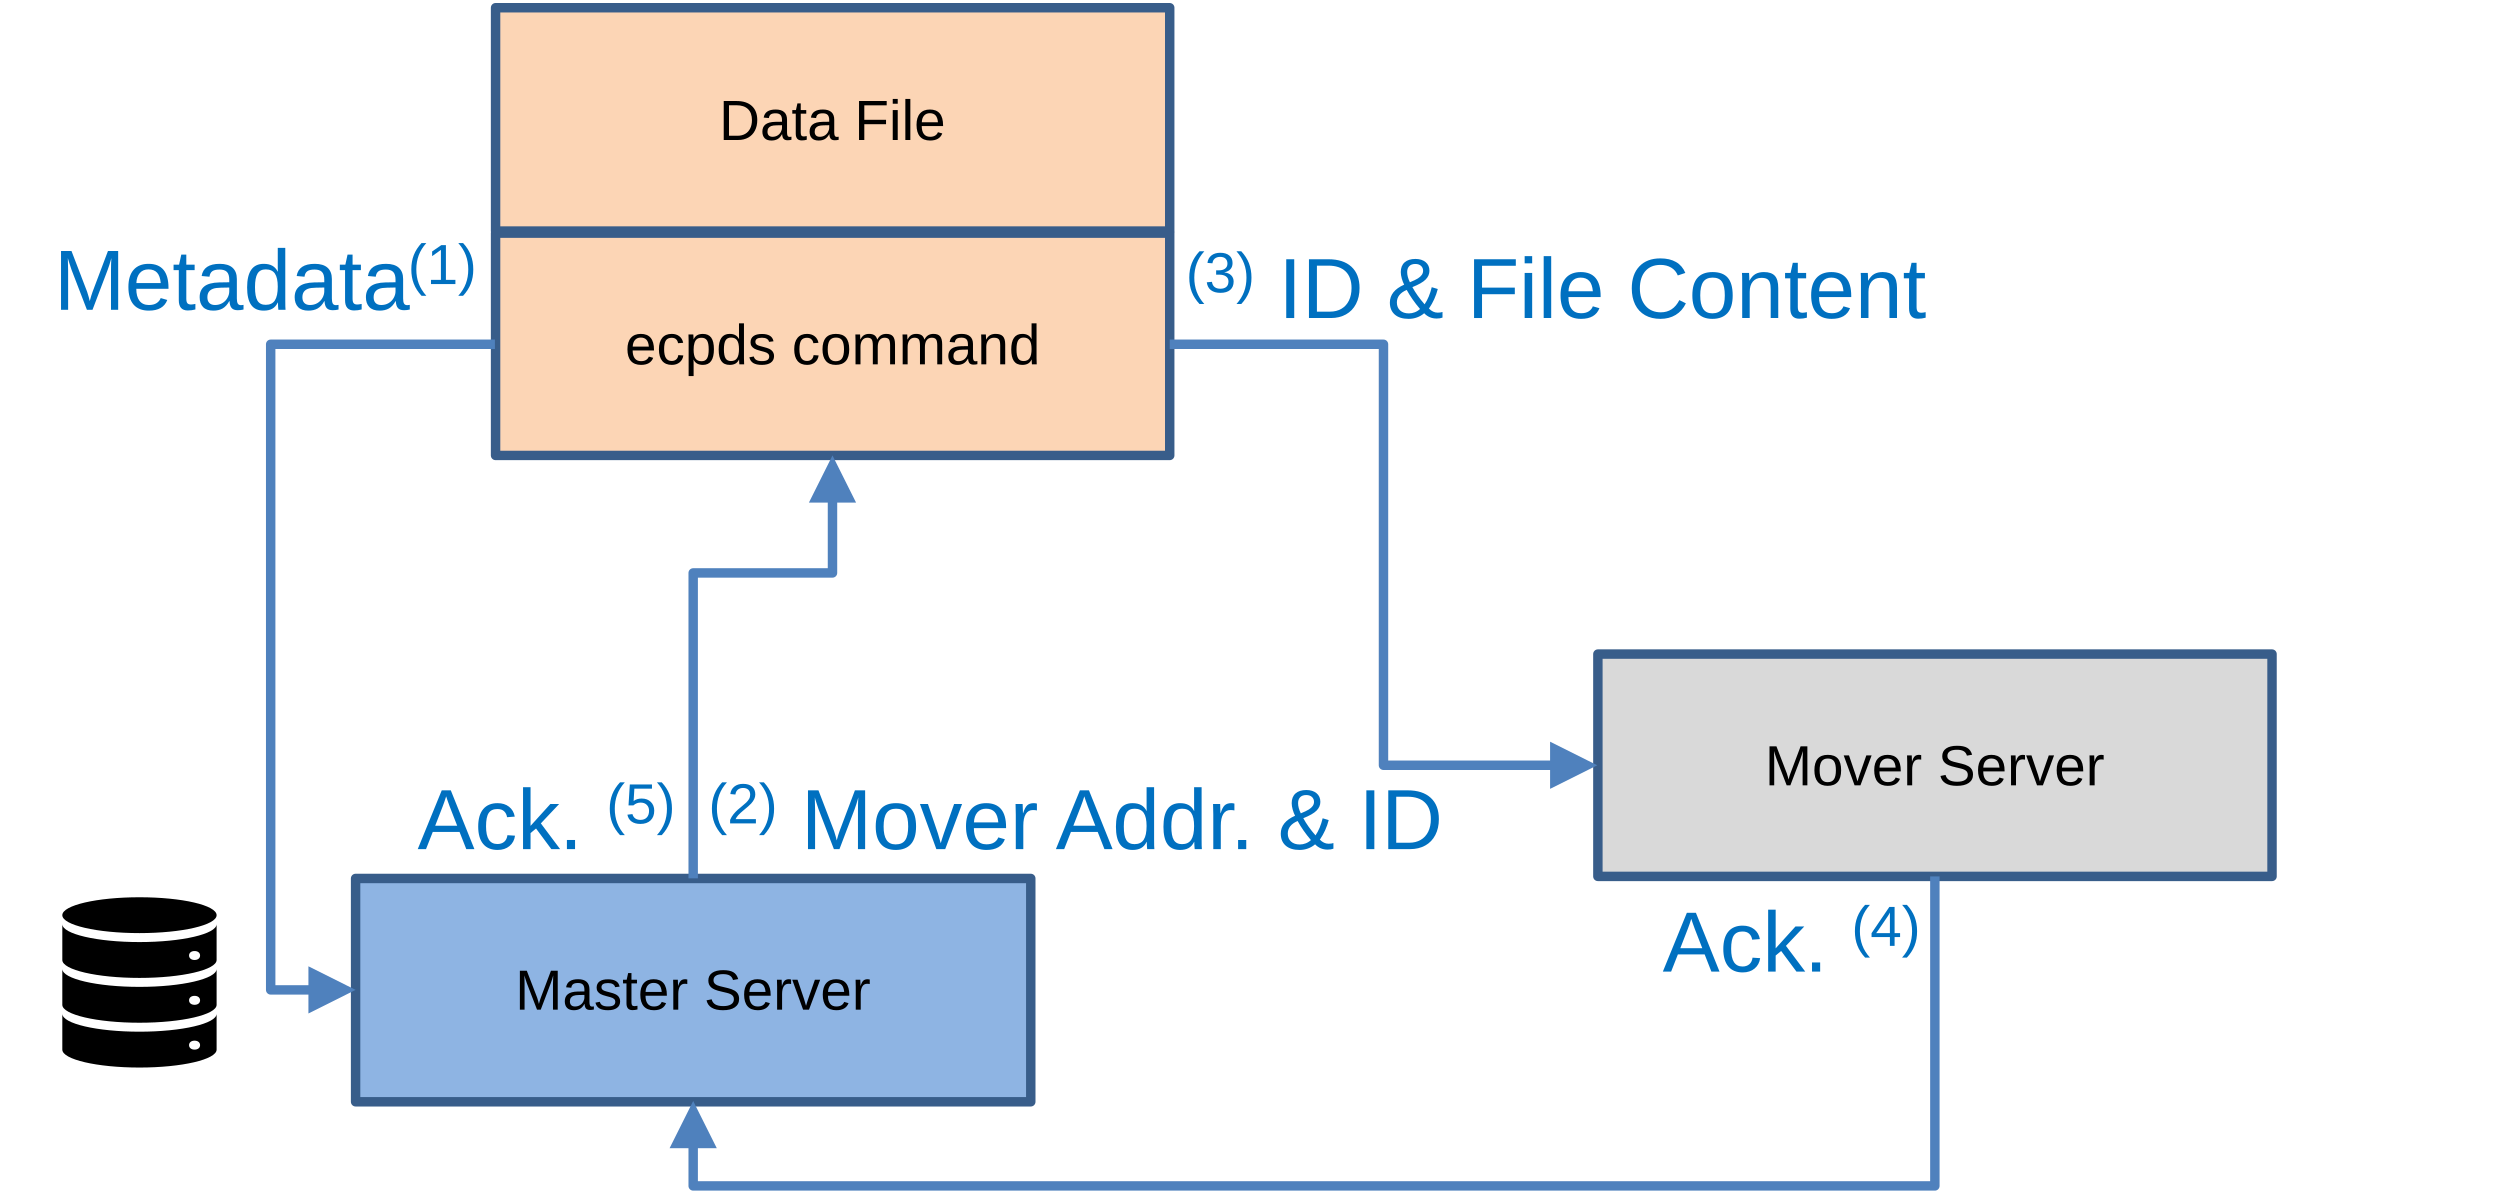
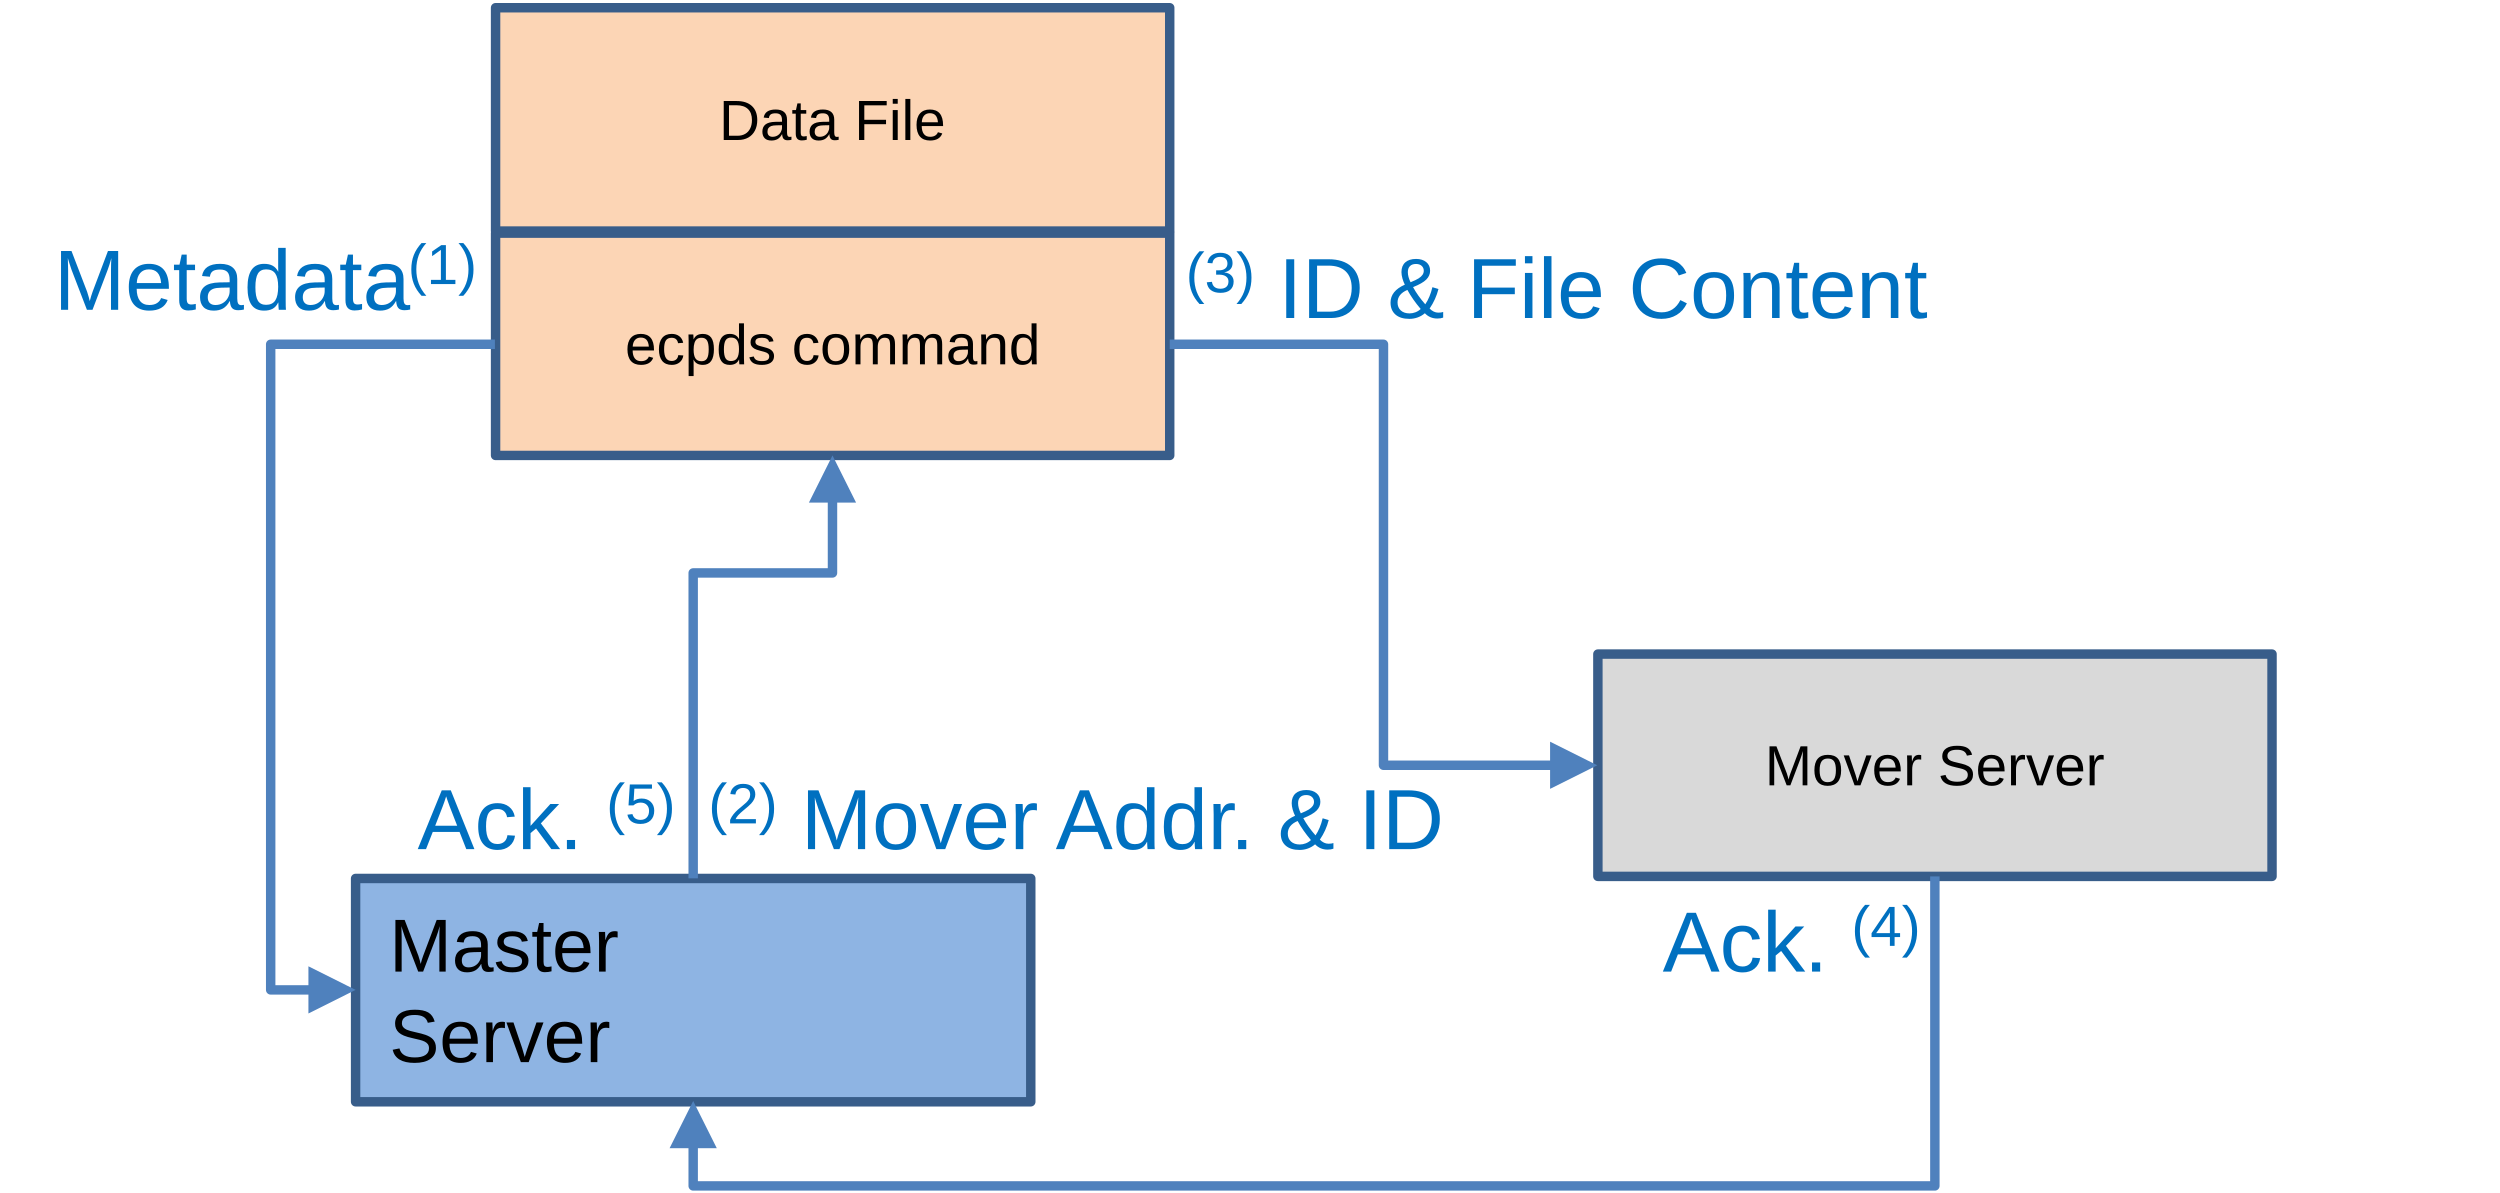
<svg xmlns="http://www.w3.org/2000/svg" width="2429" height="1159" xml:space="preserve" overflow="hidden">
  <g transform="translate(-994 -591)">
    <g>
      <rect x="1475.5" y="817.5" width="655" height="216" stroke="#385D8A" stroke-width="9.167" stroke-linecap="butt" stroke-linejoin="round" stroke-miterlimit="10" stroke-opacity="1" fill="#FCD5B5" fill-opacity="1" />
      <text fill="#000000" fill-opacity="1" font-family="Arial,Arial_MSFontService,sans-serif" font-style="normal" font-variant="normal" font-weight="400" font-stretch="normal" font-size="55" text-anchor="start" direction="ltr" writing-mode="lr-tb" unicode-bidi="normal" text-decoration="none" transform="matrix(1 0 0 1 1601.28 945)">ecpds command</text>
-       <g>
-         <g>
-           <g>
-             <path d="M165.458 39.188C165.458 48.806 138.166 56.604 104.5 56.604 70.834 56.604 43.542 48.806 43.542 39.188 43.542 29.569 70.834 21.771 104.5 21.771 138.166 21.771 165.458 29.569 165.458 39.188Z" fill="#000000" fill-rule="nonzero" fill-opacity="1" transform="matrix(1.22967 0 0 1 1001 1441)" />
-             <path d="M148.042 82.729C145.429 82.729 143.688 80.987 143.688 78.375 143.688 75.763 145.429 74.021 148.042 74.021 150.654 74.021 152.396 75.763 152.396 78.375 152.396 80.987 150.654 82.729 148.042 82.729ZM104.5 65.312C70.973 65.312 43.542 57.475 43.542 47.896L43.542 82.729C43.542 92.308 70.973 100.146 104.5 100.146 138.027 100.146 165.458 92.308 165.458 82.729L165.458 47.896C165.458 57.475 138.027 65.312 104.5 65.312Z" fill="#000000" fill-rule="nonzero" fill-opacity="1" transform="matrix(1.22967 0 0 1 1001 1441)" />
-             <path d="M148.042 126.271C145.429 126.271 143.688 124.529 143.688 121.917 143.688 119.304 145.429 117.562 148.042 117.562 150.654 117.562 152.396 119.304 152.396 121.917 152.396 124.529 150.654 126.271 148.042 126.271ZM104.5 108.854C70.973 108.854 43.542 101.017 43.542 91.438L43.542 126.271C43.542 135.85 70.973 143.688 104.5 143.688 138.027 143.688 165.458 135.85 165.458 126.271L165.458 91.438C165.458 101.017 138.027 108.854 104.5 108.854Z" fill="#000000" fill-rule="nonzero" fill-opacity="1" transform="matrix(1.22967 0 0 1 1001 1441)" />
-             <path d="M148.042 169.812C145.429 169.812 143.688 168.071 143.688 165.458 143.688 162.846 145.429 161.104 148.042 161.104 150.654 161.104 152.396 162.846 152.396 165.458 152.396 168.071 150.654 169.812 148.042 169.812ZM104.5 152.396C70.973 152.396 43.542 144.558 43.542 134.979L43.542 169.812C43.542 179.392 70.973 187.229 104.5 187.229 138.027 187.229 165.458 179.392 165.458 169.812L165.458 134.979C165.458 144.558 138.027 152.396 104.5 152.396Z" fill="#000000" fill-rule="nonzero" fill-opacity="1" transform="matrix(1.22967 0 0 1 1001 1441)" />
-           </g>
-         </g>
-       </g>
      <rect x="1339.5" y="1444.5" width="656" height="217" stroke="#385D8A" stroke-width="9.167" stroke-linecap="butt" stroke-linejoin="round" stroke-miterlimit="10" stroke-opacity="1" fill="#8EB4E3" fill-opacity="1" />
-       <text fill="#000000" fill-opacity="1" font-family="Arial,Arial_MSFontService,sans-serif" font-style="normal" font-variant="normal" font-weight="400" font-stretch="normal" font-size="55" text-anchor="start" direction="ltr" writing-mode="lr-tb" unicode-bidi="normal" text-decoration="none" transform="matrix(1 0 0 1 1494.59 1572)">Master Server</text>
+       <text fill="#000000" fill-opacity="1" font-family="Arial,Arial_MSFontService,sans-serif" font-style="normal" font-variant="normal" font-weight="400" font-stretch="normal" font-size="73" text-anchor="start" direction="ltr" writing-mode="lr-tb" unicode-bidi="normal" text-decoration="none" transform="matrix(1 0 0 1 1372.2 1535)">Master</text>
+       <text fill="#000000" fill-opacity="1" font-family="Arial,Arial_MSFontService,sans-serif" font-style="normal" font-variant="normal" font-weight="400" font-stretch="normal" font-size="73" text-anchor="start" direction="ltr" writing-mode="lr-tb" unicode-bidi="normal" text-decoration="none" transform="matrix(1 0 0 1 1372.2 1623)">Server</text>
      <rect x="2546.5" y="1226.5" width="655" height="216" stroke="#385D8A" stroke-width="9.167" stroke-linecap="butt" stroke-linejoin="round" stroke-miterlimit="10" stroke-opacity="1" fill="#D9D9D9" fill-opacity="1" />
      <text fill="#000000" fill-opacity="1" font-family="Arial,Arial_MSFontService,sans-serif" font-style="normal" font-variant="normal" font-weight="400" font-stretch="normal" font-size="55" text-anchor="start" direction="ltr" writing-mode="lr-tb" unicode-bidi="normal" text-decoration="none" transform="matrix(1 0 0 1 2708.74 1354)">Mover Server</text>
      <path d="M0-4.583 217.844-4.583C220.375-4.583 222.427-2.531 222.427 0L222.427 627.279C222.427 629.81 220.375 631.862 217.844 631.862L176.594 631.862 176.594 622.696 217.844 622.696 213.26 627.279 213.26 0 217.844 4.583 0 4.583ZM181.177 650.196 135.344 627.279 181.177 604.362Z" fill="#4F81BD" fill-rule="nonzero" fill-opacity="1" transform="matrix(-1 1.22465e-16 1.22465e-16 1 1474.84 925.5)" />
      <path d="M1662.92 1444.38 1662.92 1147.66C1662.92 1145.13 1664.97 1143.08 1667.5 1143.08L1802.84 1143.08 1798.26 1147.66 1798.26 1074.75 1807.43 1074.75 1807.43 1147.66C1807.43 1150.2 1805.38 1152.25 1802.84 1152.25L1667.5 1152.25 1672.08 1147.66 1672.08 1444.38ZM1779.93 1079.33 1802.84 1033.5 1825.76 1079.33Z" fill="#4F81BD" fill-rule="nonzero" fill-opacity="1" />
      <path d="M2130.5 920.917 2338.2 920.917C2340.73 920.917 2342.78 922.969 2342.78 925.5L2342.78 1334.55 2338.2 1329.96 2504.65 1329.96 2504.65 1339.13 2338.2 1339.13C2335.67 1339.13 2333.61 1337.08 2333.61 1334.55L2333.61 925.5 2338.2 930.083 2130.5 930.083ZM2500.06 1311.63 2545.9 1334.55 2500.06 1357.46Z" fill="#4F81BD" fill-rule="nonzero" fill-opacity="1" />
-       <text fill="#0070C0" fill-opacity="1" font-family="Arial,Arial_MSFontService,sans-serif" font-style="normal" font-variant="normal" font-weight="400" font-stretch="normal" font-size="83" text-anchor="start" direction="ltr" writing-mode="lr-tb" unicode-bidi="normal" text-decoration="none" transform="matrix(1 0 0 1 1046.48 892)">M</text>
-       <text fill="#0070C0" fill-opacity="1" font-family="Arial,Arial_MSFontService,sans-serif" font-style="normal" font-variant="normal" font-weight="400" font-stretch="normal" font-size="83" text-anchor="start" direction="ltr" writing-mode="lr-tb" unicode-bidi="normal" text-decoration="none" transform="matrix(1 0 0 1 1115.23 892)">etadata</text>
-       <text fill="#0070C0" fill-opacity="1" font-family="Arial,Arial_MSFontService,sans-serif" font-style="normal" font-variant="normal" font-weight="400" font-stretch="normal" font-size="55" text-anchor="start" direction="ltr" writing-mode="lr-tb" unicode-bidi="normal" text-decoration="none" transform="matrix(1 0 0 1 1390.23 867)">(</text>
-       <text fill="#0070C0" fill-opacity="1" font-family="Arial,Arial_MSFontService,sans-serif" font-style="normal" font-variant="normal" font-weight="400" font-stretch="normal" font-size="55" text-anchor="start" direction="ltr" writing-mode="lr-tb" unicode-bidi="normal" text-decoration="none" transform="matrix(1 0 0 1 1408.56 867)">1</text>
-       <text fill="#0070C0" fill-opacity="1" font-family="Arial,Arial_MSFontService,sans-serif" font-style="normal" font-variant="normal" font-weight="400" font-stretch="normal" font-size="55" text-anchor="start" direction="ltr" writing-mode="lr-tb" unicode-bidi="normal" text-decoration="none" transform="matrix(1 0 0 1 1438.92 867)">)</text>
+       <text fill="#0070C0" fill-opacity="1" font-family="Arial,Arial_MSFontService,sans-serif" font-style="normal" font-variant="normal" font-weight="400" font-stretch="normal" font-size="83" text-anchor="start" direction="ltr" writing-mode="lr-tb" unicode-bidi="normal" text-decoration="none" transform="matrix(1 0 0 1 1046.48 892)">Metadata</text>
+       <text fill="#0070C0" fill-opacity="1" font-family="Arial,Arial_MSFontService,sans-serif" font-style="normal" font-variant="normal" font-weight="400" font-stretch="normal" font-size="55" text-anchor="start" direction="ltr" writing-mode="lr-tb" unicode-bidi="normal" text-decoration="none" transform="matrix(1 0 0 1 1390.23 867)">(1)</text>
      <text fill="#0070C0" fill-opacity="1" font-family="Arial,Arial_MSFontService,sans-serif" font-style="normal" font-variant="normal" font-weight="400" font-stretch="normal" font-size="55" text-anchor="start" direction="ltr" writing-mode="lr-tb" unicode-bidi="normal" text-decoration="none" transform="matrix(1 0 0 1 1682.29 1391)">(2)</text>
      <text fill="#0070C0" fill-opacity="1" font-family="Arial,Arial_MSFontService,sans-serif" font-style="normal" font-variant="normal" font-weight="400" font-stretch="normal" font-size="83" text-anchor="start" direction="ltr" writing-mode="lr-tb" unicode-bidi="normal" text-decoration="none" transform="matrix(1 0 0 1 1772.23 1416)">Mover </text>
-       <text fill="#0070C0" fill-opacity="1" font-family="Arial,Arial_MSFontService,sans-serif" font-style="normal" font-variant="normal" font-weight="400" font-stretch="normal" font-size="83" text-anchor="start" direction="ltr" writing-mode="lr-tb" unicode-bidi="normal" text-decoration="none" transform="matrix(1 0 0 1 2019.76 1416)">A</text>
-       <text fill="#0070C0" fill-opacity="1" font-family="Arial,Arial_MSFontService,sans-serif" font-style="normal" font-variant="normal" font-weight="400" font-stretch="normal" font-size="83" text-anchor="start" direction="ltr" writing-mode="lr-tb" unicode-bidi="normal" text-decoration="none" transform="matrix(1 0 0 1 2074.76 1416)">ddr</text>
-       <text fill="#0070C0" fill-opacity="1" font-family="Arial,Arial_MSFontService,sans-serif" font-style="normal" font-variant="normal" font-weight="400" font-stretch="normal" font-size="83" text-anchor="start" direction="ltr" writing-mode="lr-tb" unicode-bidi="normal" text-decoration="none" transform="matrix(1 0 0 1 2189.36 1416)">. &amp; I</text>
-       <text fill="#0070C0" fill-opacity="1" font-family="Arial,Arial_MSFontService,sans-serif" font-style="normal" font-variant="normal" font-weight="400" font-stretch="normal" font-size="83" text-anchor="start" direction="ltr" writing-mode="lr-tb" unicode-bidi="normal" text-decoration="none" transform="matrix(1 0 0 1 2336.03 1416)">D</text>
+       <text fill="#0070C0" fill-opacity="1" font-family="Arial,Arial_MSFontService,sans-serif" font-style="normal" font-variant="normal" font-weight="400" font-stretch="normal" font-size="83" text-anchor="start" direction="ltr" writing-mode="lr-tb" unicode-bidi="normal" text-decoration="none" transform="matrix(1 0 0 1 2019.76 1416)">Addr</text>
+       <text fill="#0070C0" fill-opacity="1" font-family="Arial,Arial_MSFontService,sans-serif" font-style="normal" font-variant="normal" font-weight="400" font-stretch="normal" font-size="83" text-anchor="start" direction="ltr" writing-mode="lr-tb" unicode-bidi="normal" text-decoration="none" transform="matrix(1 0 0 1 2189.36 1416)">. &amp; ID</text>
      <text fill="#0070C0" fill-opacity="1" font-family="Arial,Arial_MSFontService,sans-serif" font-style="normal" font-variant="normal" font-weight="400" font-stretch="normal" font-size="55" text-anchor="start" direction="ltr" writing-mode="lr-tb" unicode-bidi="normal" text-decoration="none" transform="matrix(1 0 0 1 2146.11 875)">(3)</text>
-       <text fill="#0070C0" fill-opacity="1" font-family="Arial,Arial_MSFontService,sans-serif" font-style="normal" font-variant="normal" font-weight="400" font-stretch="normal" font-size="83" text-anchor="start" direction="ltr" writing-mode="lr-tb" unicode-bidi="normal" text-decoration="none" transform="matrix(1 0 0 1 2236.06 900)">I</text>
-       <text fill="#0070C0" fill-opacity="1" font-family="Arial,Arial_MSFontService,sans-serif" font-style="normal" font-variant="normal" font-weight="400" font-stretch="normal" font-size="83" text-anchor="start" direction="ltr" writing-mode="lr-tb" unicode-bidi="normal" text-decoration="none" transform="matrix(1 0 0 1 2258.97 900)">D</text>
-       <text fill="#0070C0" fill-opacity="1" font-family="Arial,Arial_MSFontService,sans-serif" font-style="normal" font-variant="normal" font-weight="400" font-stretch="normal" font-size="83" text-anchor="start" direction="ltr" writing-mode="lr-tb" unicode-bidi="normal" text-decoration="none" transform="matrix(1 0 0 1 2341.47 900)">&amp;</text>
-       <text fill="#0070C0" fill-opacity="1" font-family="Arial,Arial_MSFontService,sans-serif" font-style="normal" font-variant="normal" font-weight="400" font-stretch="normal" font-size="83" text-anchor="start" direction="ltr" writing-mode="lr-tb" unicode-bidi="normal" text-decoration="none" transform="matrix(1 0 0 1 2419.39 900)">F</text>
-       <text fill="#0070C0" fill-opacity="1" font-family="Arial,Arial_MSFontService,sans-serif" font-style="normal" font-variant="normal" font-weight="400" font-stretch="normal" font-size="83" text-anchor="start" direction="ltr" writing-mode="lr-tb" unicode-bidi="normal" text-decoration="none" transform="matrix(1 0 0 1 2469.81 900)">ile </text>
-       <text fill="#0070C0" fill-opacity="1" font-family="Arial,Arial_MSFontService,sans-serif" font-style="normal" font-variant="normal" font-weight="400" font-stretch="normal" font-size="83" text-anchor="start" direction="ltr" writing-mode="lr-tb" unicode-bidi="normal" text-decoration="none" transform="matrix(1 0 0 1 2575.22 900)">C</text>
-       <text fill="#0070C0" fill-opacity="1" font-family="Arial,Arial_MSFontService,sans-serif" font-style="normal" font-variant="normal" font-weight="400" font-stretch="normal" font-size="83" text-anchor="start" direction="ltr" writing-mode="lr-tb" unicode-bidi="normal" text-decoration="none" transform="matrix(1 0 0 1 2634.81 900)">ontent</text>
+       <text fill="#0070C0" fill-opacity="1" font-family="Arial,Arial_MSFontService,sans-serif" font-style="normal" font-variant="normal" font-weight="400" font-stretch="normal" font-size="83" text-anchor="start" direction="ltr" writing-mode="lr-tb" unicode-bidi="normal" text-decoration="none" transform="matrix(1 0 0 1 2236.06 900)">ID &amp; </text>
+       <text fill="#0070C0" fill-opacity="1" font-family="Arial,Arial_MSFontService,sans-serif" font-style="normal" font-variant="normal" font-weight="400" font-stretch="normal" font-size="83" text-anchor="start" direction="ltr" writing-mode="lr-tb" unicode-bidi="normal" text-decoration="none" transform="matrix(1 0 0 1 2419.39 900)">File Content</text>
      <rect x="1475.5" y="598.5" width="655" height="217" stroke="#385D8A" stroke-width="9.167" stroke-linecap="butt" stroke-linejoin="round" stroke-miterlimit="10" stroke-opacity="1" fill="#FCD5B5" fill-opacity="1" />
      <text fill="#000000" fill-opacity="1" font-family="Arial,Arial_MSFontService,sans-serif" font-style="normal" font-variant="normal" font-weight="400" font-stretch="normal" font-size="55" text-anchor="start" direction="ltr" writing-mode="lr-tb" unicode-bidi="normal" text-decoration="none" transform="matrix(1 0 0 1 1692.66 727)">Data File</text>
      <path d="M2878.5 1442.5 2878.5 1743.23C2878.5 1745.76 2876.45 1747.82 2873.92 1747.82L1667.5 1747.82C1664.97 1747.82 1662.92 1745.76 1662.92 1743.23L1662.92 1701.98 1672.08 1701.98 1672.08 1743.23 1667.5 1738.65 2873.92 1738.65 2869.33 1743.23 2869.33 1442.5ZM1644.58 1706.57 1667.5 1660.73 1690.42 1706.57Z" fill="#4F81BD" fill-rule="nonzero" fill-opacity="1" />
      <text fill="#0070C0" fill-opacity="1" font-family="Arial,Arial_MSFontService,sans-serif" font-style="normal" font-variant="normal" font-weight="400" font-stretch="normal" font-size="83" text-anchor="start" direction="ltr" writing-mode="lr-tb" unicode-bidi="normal" text-decoration="none" transform="matrix(1 0 0 1 1399.73 1416)">Ack</text>
      <text fill="#0070C0" fill-opacity="1" font-family="Arial,Arial_MSFontService,sans-serif" font-style="normal" font-variant="normal" font-weight="400" font-stretch="normal" font-size="83" text-anchor="start" direction="ltr" writing-mode="lr-tb" unicode-bidi="normal" text-decoration="none" transform="matrix(1 0 0 1 1537.23 1416)">. </text>
      <text fill="#0070C0" fill-opacity="1" font-family="Arial,Arial_MSFontService,sans-serif" font-style="normal" font-variant="normal" font-weight="400" font-stretch="normal" font-size="55" text-anchor="start" direction="ltr" writing-mode="lr-tb" unicode-bidi="normal" text-decoration="none" transform="matrix(1 0 0 1 1583.06 1391)">(5)</text>
      <text fill="#0070C0" fill-opacity="1" font-family="Arial,Arial_MSFontService,sans-serif" font-style="normal" font-variant="normal" font-weight="400" font-stretch="normal" font-size="83" text-anchor="start" direction="ltr" writing-mode="lr-tb" unicode-bidi="normal" text-decoration="none" transform="matrix(1 0 0 1 2609.48 1535)">Ack</text>
      <text fill="#0070C0" fill-opacity="1" font-family="Arial,Arial_MSFontService,sans-serif" font-style="normal" font-variant="normal" font-weight="400" font-stretch="normal" font-size="83" text-anchor="start" direction="ltr" writing-mode="lr-tb" unicode-bidi="normal" text-decoration="none" transform="matrix(1 0 0 1 2746.98 1535)">. </text>
      <text fill="#0070C0" fill-opacity="1" font-family="Arial,Arial_MSFontService,sans-serif" font-style="normal" font-variant="normal" font-weight="400" font-stretch="normal" font-size="55" text-anchor="start" direction="ltr" writing-mode="lr-tb" unicode-bidi="normal" text-decoration="none" transform="matrix(1 0 0 1 2792.82 1510)">(4)</text>
    </g>
  </g>
</svg>
